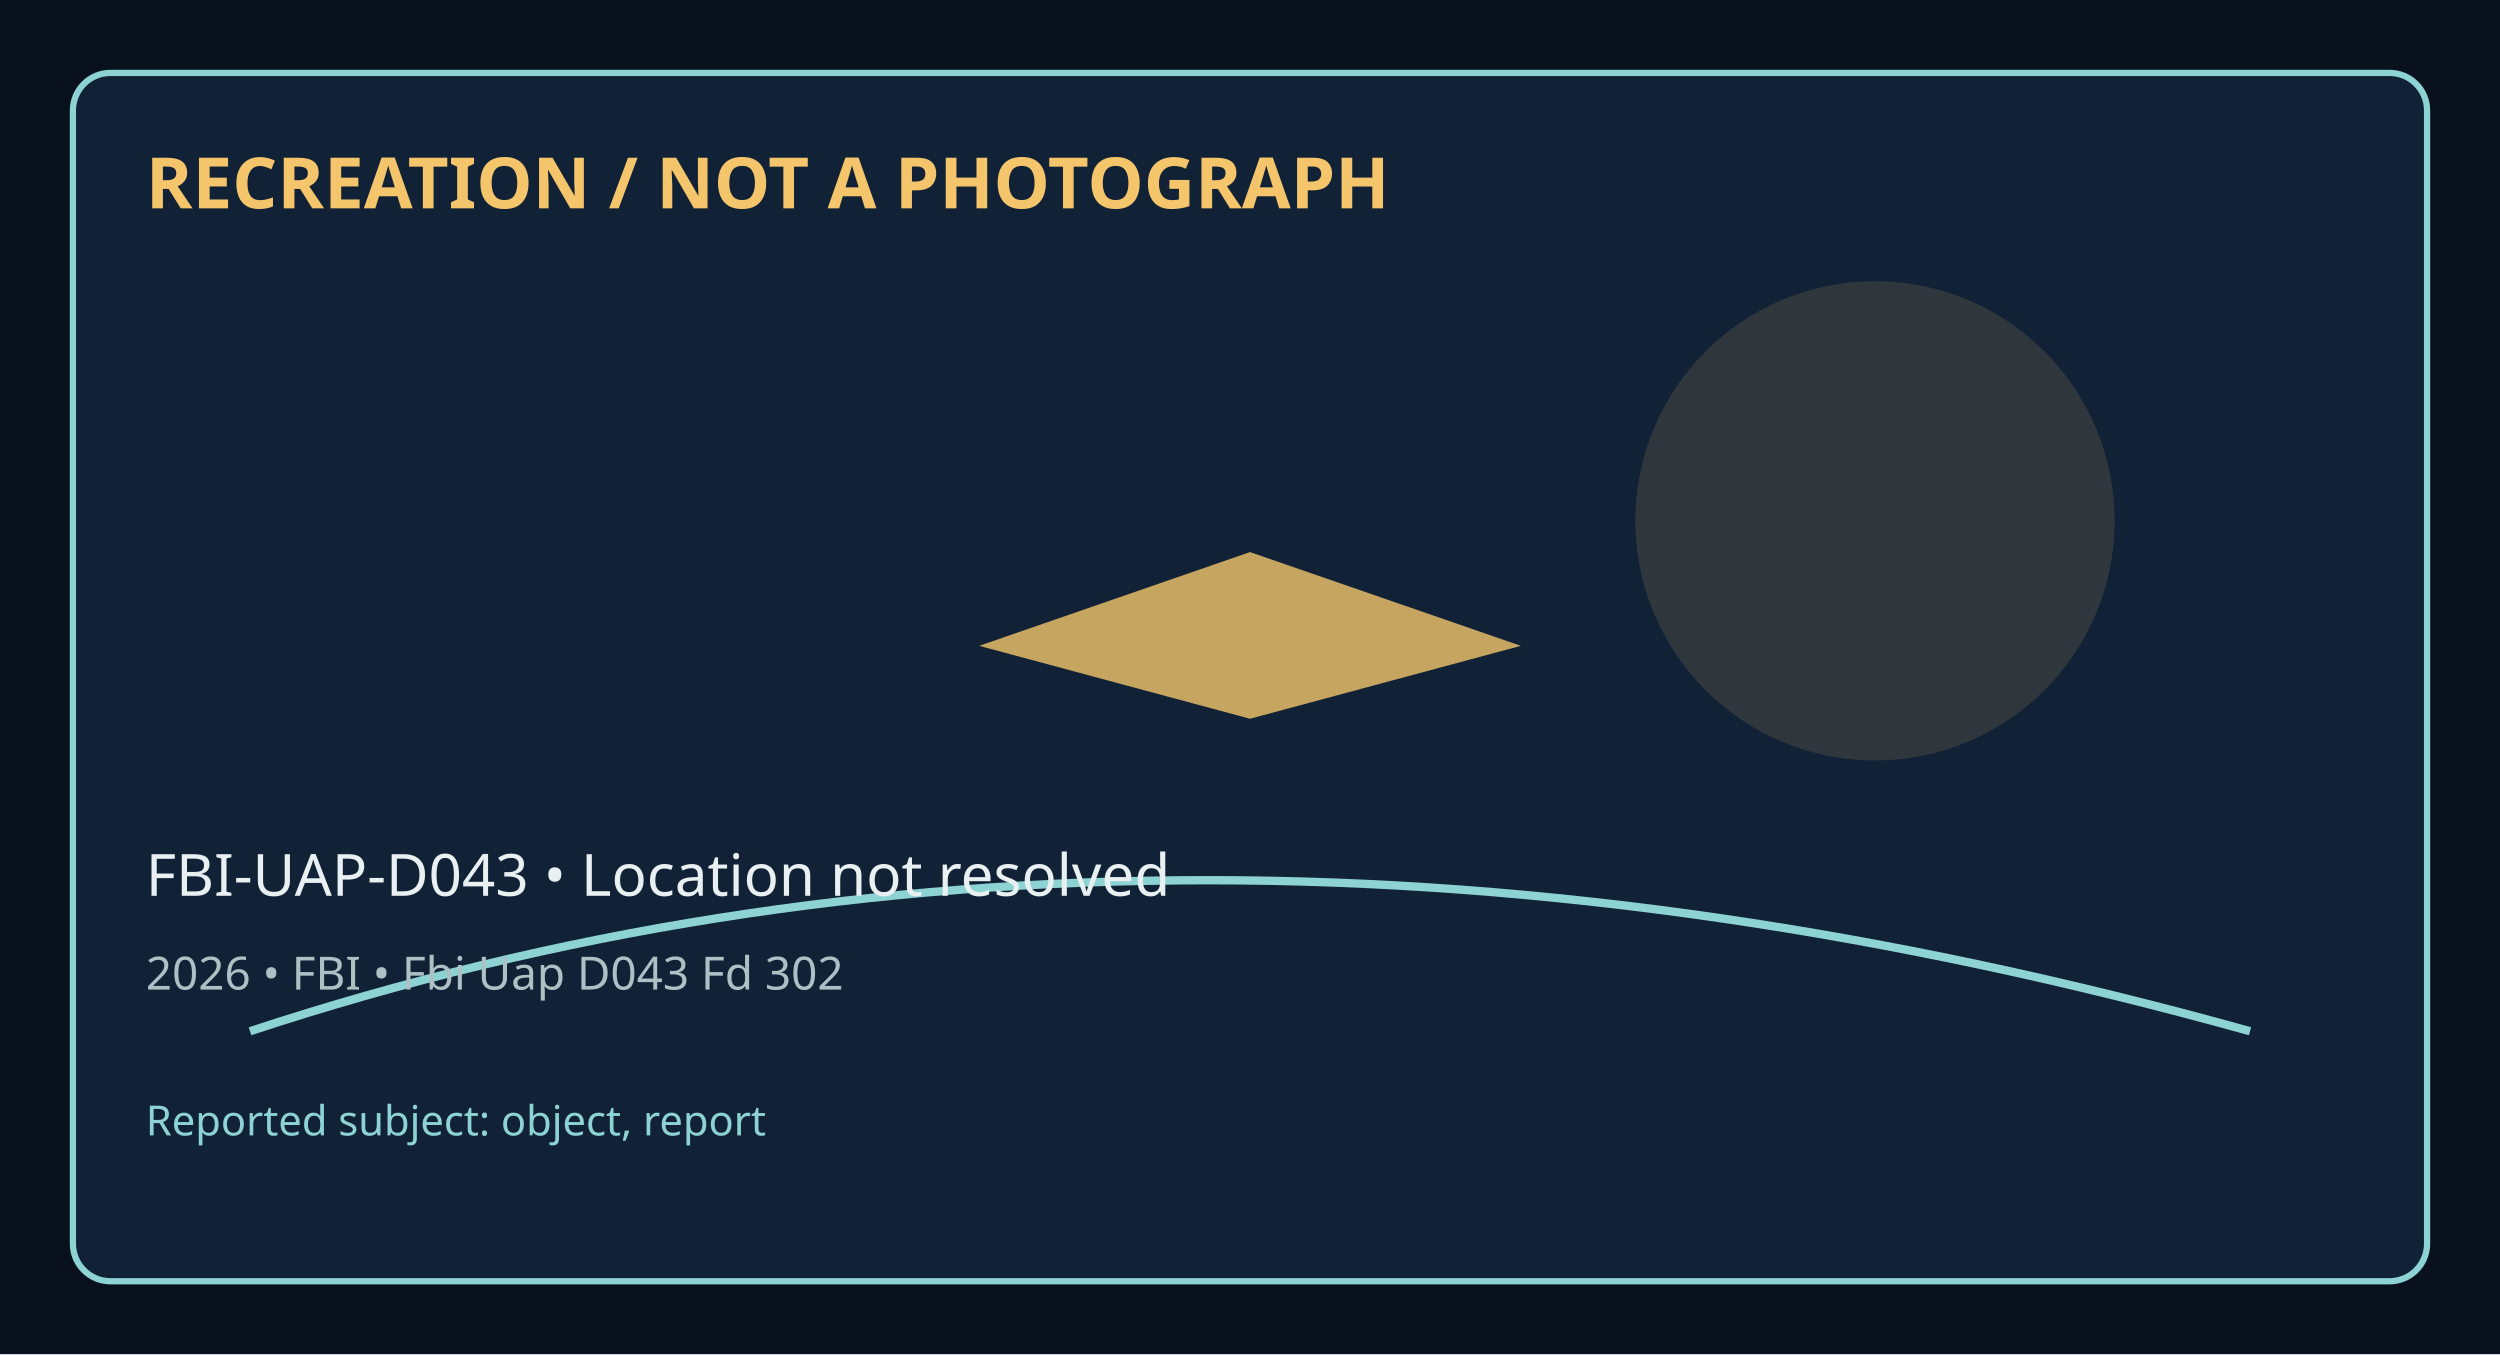
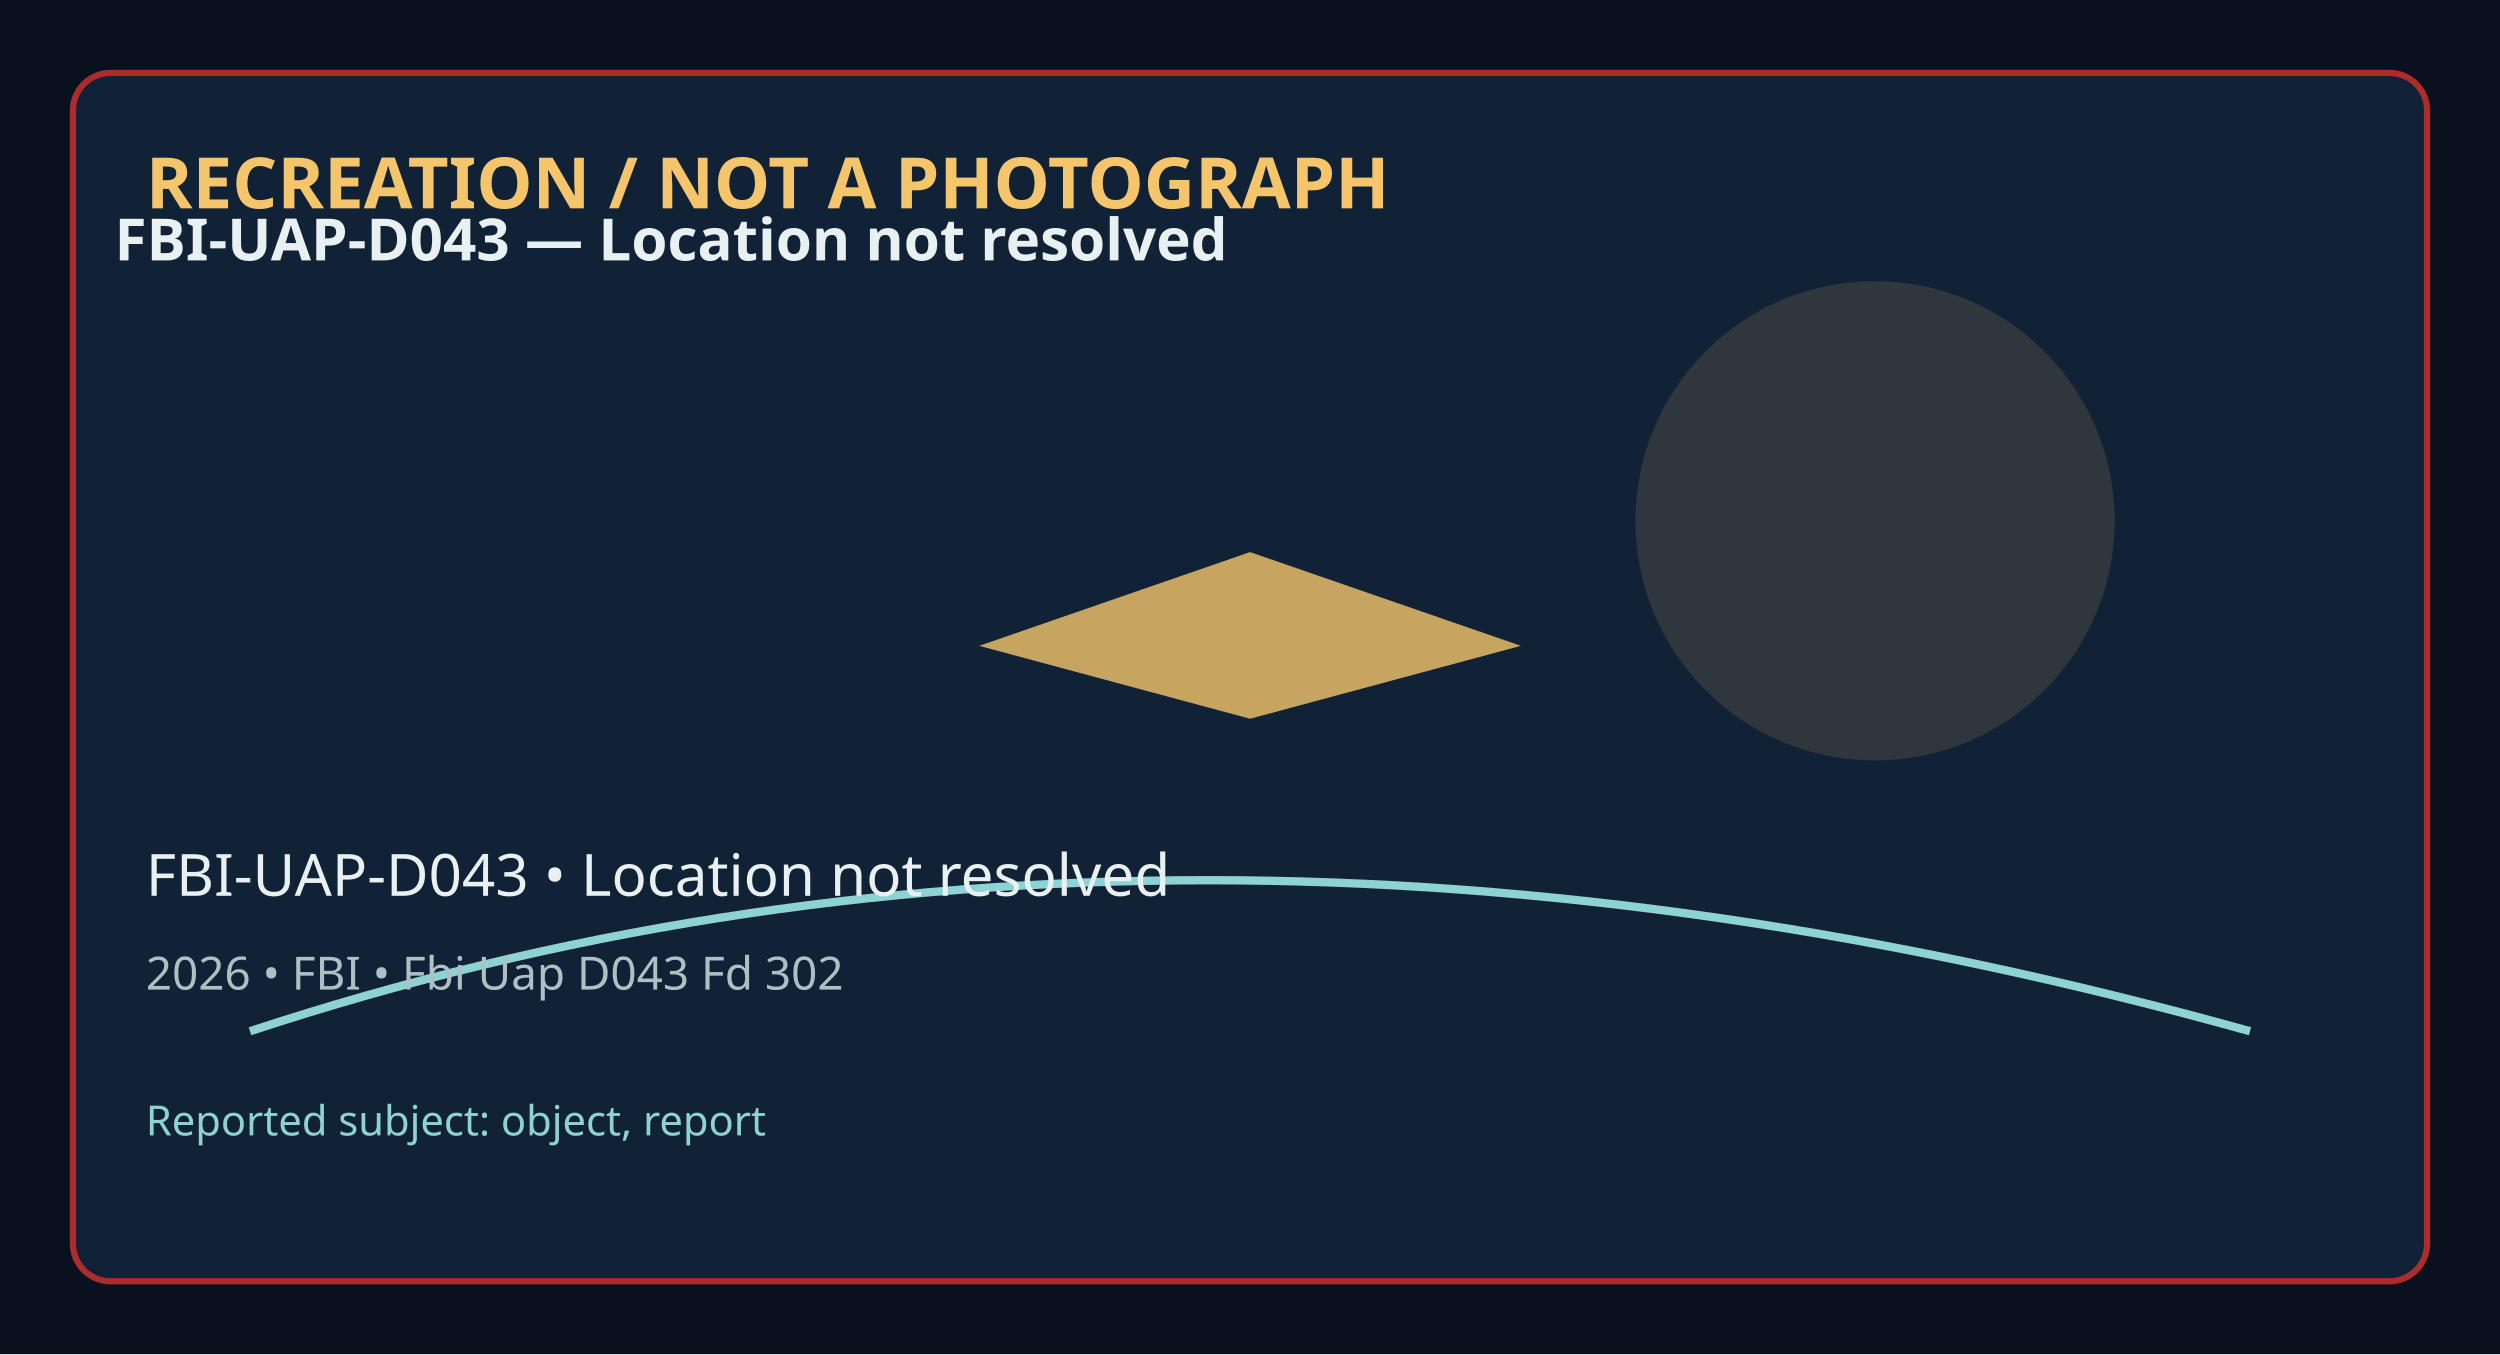
<svg xmlns="http://www.w3.org/2000/svg" viewBox="0 0 1200 650">
  <rect width="1200" height="650" fill="#08111d" />
-   <rect x="35" y="35" width="1130" height="580" rx="18" fill="#112236" stroke="#8ed3d4" stroke-width="3" />
+   <rect x="35" y="35" width="1130" height="580" rx="18" fill="#112236" stroke="#ab2c2b" stroke-width="3" />
  <circle cx="900" cy="250" r="115" fill="#f4c56b" opacity=".13" />
  <path d="M120 495 Q560 350 1080 495" fill="none" stroke="#8ed3d4" stroke-width="4" />
  <path d="M470 310 L600 265 L730 310 L600 345 Z" fill="#f4c56b" opacity=".8" />
  <text x="70" y="100" fill="#f4c56b" font-family="sans-serif" font-size="34" font-weight="700">RECREATION / NOT A PHOTOGRAPH</text>
  <text x="70" y="430" fill="#e8f0f2" font-family="sans-serif" font-size="28">FBI-UAP-D043 • Location not resolved</text>
  <text x="70" y="475" fill="#adc1c5" font-family="sans-serif" font-size="22">2026 • FBI • Fbi Uap D043 Fd 302</text>
  <text x="70" y="545" fill="#8ed3d4" font-family="sans-serif" font-size="20">Reported subject: object, report</text>
+   <text x="55" y="125" fill="#e8f0f2" font-family="sans-serif" font-size="28" font-weight="700">FBI-UAP-D043 — Location not resolved</text>
</svg>
